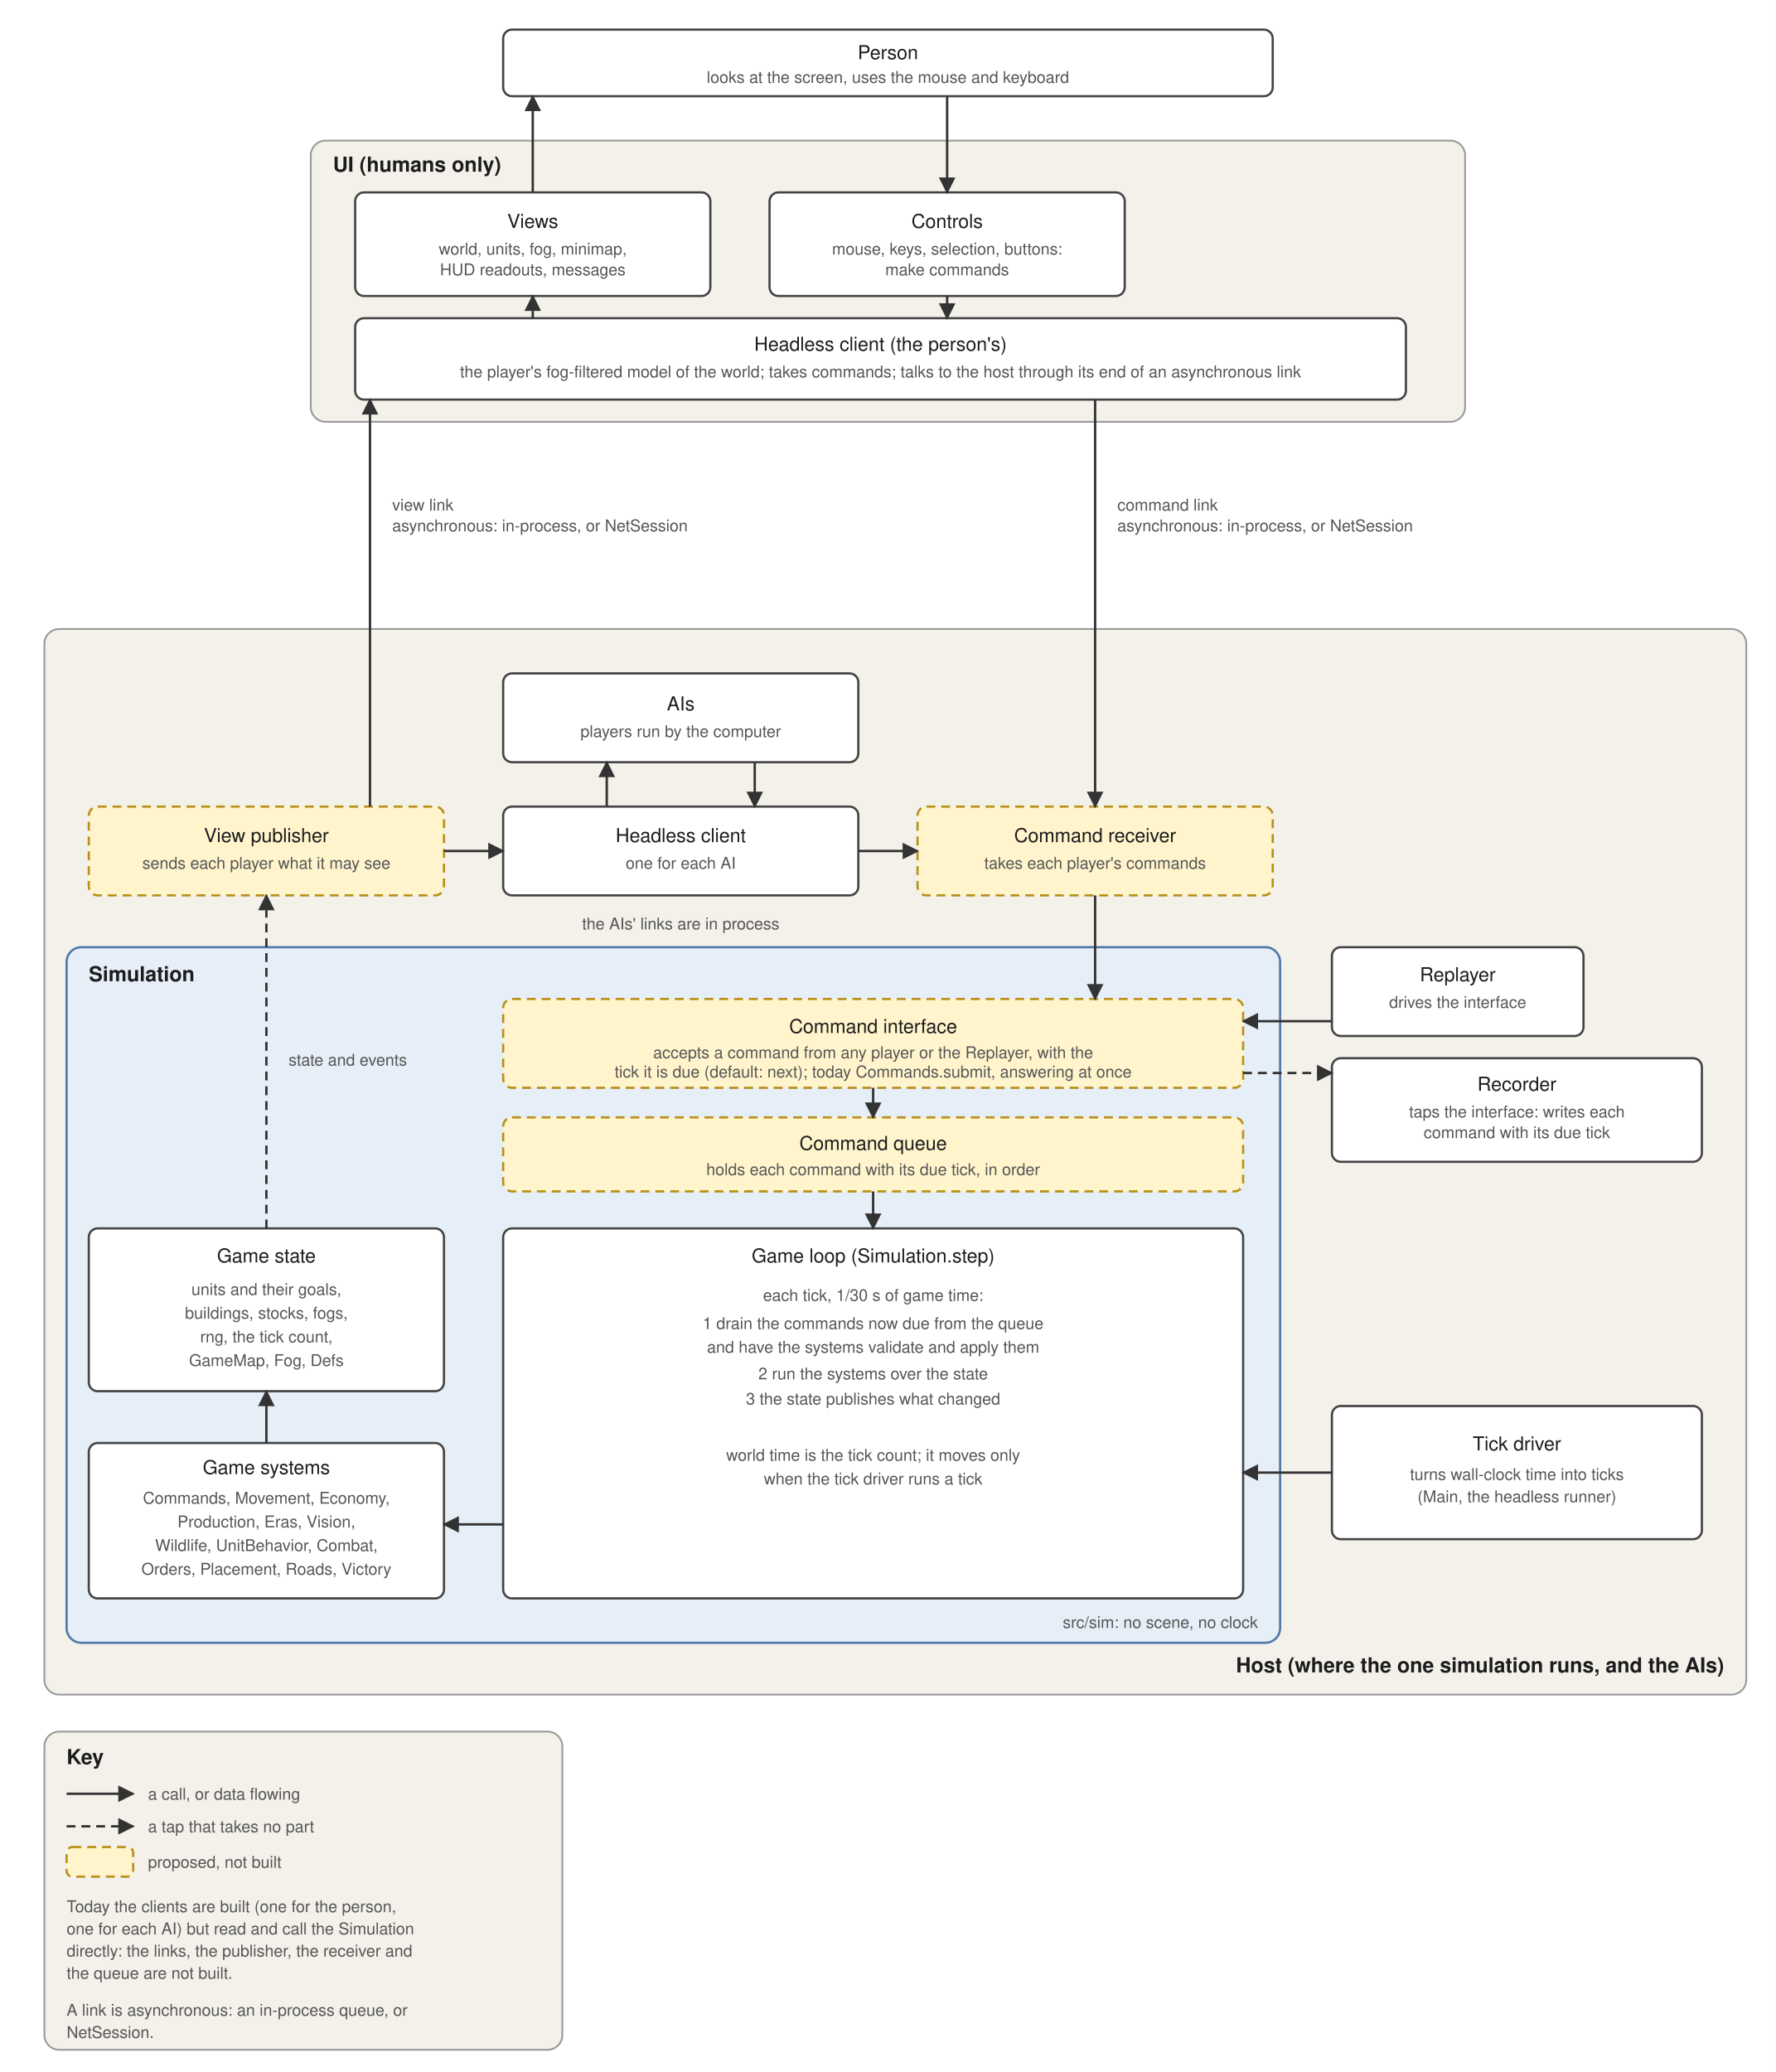
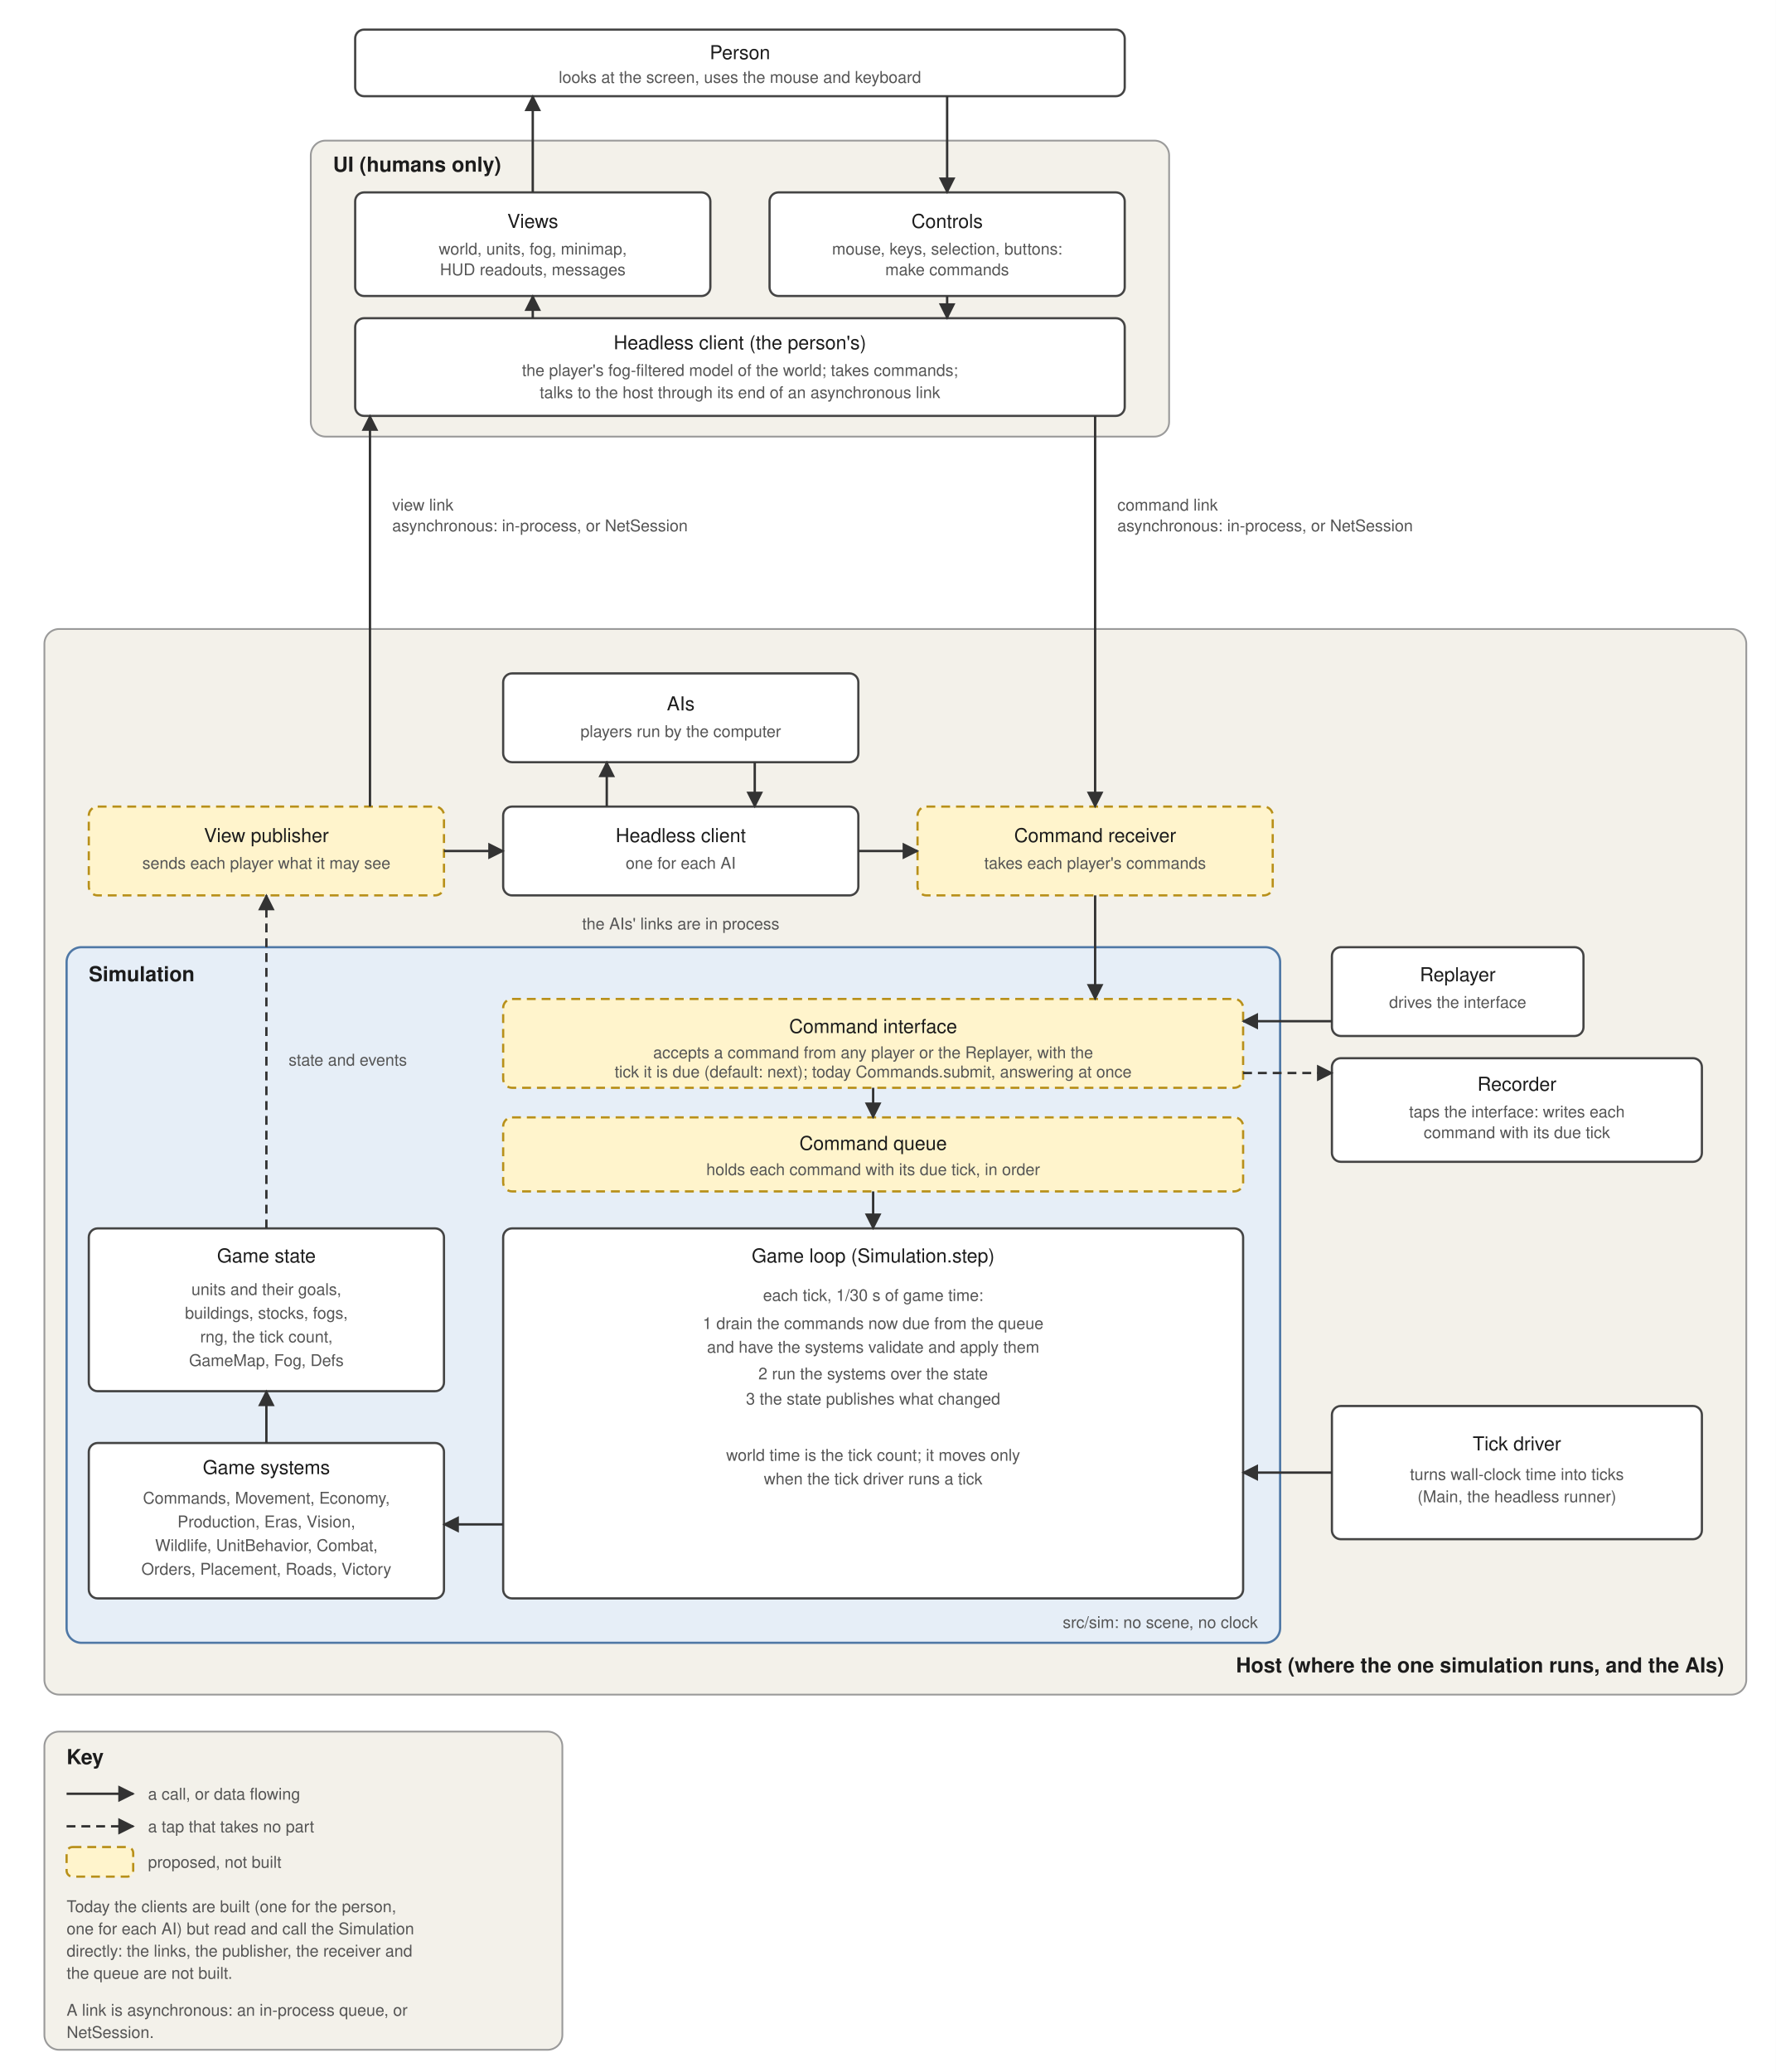
<svg xmlns="http://www.w3.org/2000/svg" viewBox="0 0 1200 1400" font-family="Helvetica, Arial, sans-serif" font-size="13">
  <defs>
    <style>
      .bg{fill:#ffffff}
      .grp{fill:#f3f1ea;stroke:#9a9a9a;stroke-width:1.2}
      .box{fill:#ffffff;stroke:#444;stroke-width:1.5}
      .sim{fill:#e6eef7;stroke:#4f78a6;stroke-width:1.5}
      .prop{fill:#fff4cc;stroke:#b8901a;stroke-width:1.5;stroke-dasharray:6 4}
      .t{fill:#1c1c1c}.s{fill:#555;font-size:11px}.h{font-weight:bold;fill:#1c1c1c;font-size:14px}
      .l{stroke:#333;stroke-width:1.6;fill:none;marker-end:url(#a)}
      .d{stroke:#333;stroke-width:1.6;fill:none;stroke-dasharray:6 4;marker-end:url(#a)}
      .ah{fill:#333}
      @media (prefers-color-scheme: dark) {
        .bg{fill:#1b1b1d}
        .grp{fill:#26262a;stroke:#7d7d85}
        .box{fill:#303036;stroke:#b4b4bc}
        .sim{fill:#1d2b3b;stroke:#7aa2d4}
        .prop{fill:#3b3315;stroke:#d9b94a}
        .t{fill:#f0f0f2}.s{fill:#b8b8c0}.h{fill:#f0f0f2}
        .l,.d{stroke:#d0d0d6}
        .ah{fill:#d0d0d6}
      }
    </style>
    <marker id="a" viewBox="0 0 10 10" refX="9" refY="5" markerWidth="7" markerHeight="7" orient="auto-start-reverse">
      <path class="ah" d="M0,0 L10,5 L0,10 z" />
    </marker>
  </defs>
  <rect class="bg" x="0" y="0" width="1200" height="1400" />
-   <rect class="box" x="340" y="20" width="520" height="45" rx="6" />
-   <text class="t" x="600" y="40" text-anchor="middle">Person</text>
-   <text class="s" x="600" y="56" text-anchor="middle">looks at the screen, uses the mouse and keyboard</text>
-   <rect class="grp" x="210" y="95" width="780" height="190" rx="10" />
+   <rect class="box" x="240" y="20" width="520" height="45" rx="6" />
+   <text class="t" x="500" y="40" text-anchor="middle">Person</text>
+   <text class="s" x="500" y="56" text-anchor="middle">looks at the screen, uses the mouse and keyboard</text>
+   <rect class="grp" x="210" y="95" width="580" height="200" rx="10" />
  <text class="h" x="225" y="116">UI  (humans only)</text>
  <rect class="box" x="240" y="130" width="240" height="70" rx="6" />
  <text class="t" x="360" y="154" text-anchor="middle">Views</text>
  <text class="s" x="360" y="172" text-anchor="middle">world, units, fog, minimap,</text>
  <text class="s" x="360" y="186" text-anchor="middle">HUD readouts, messages</text>
  <rect class="box" x="520" y="130" width="240" height="70" rx="6" />
  <text class="t" x="640" y="154" text-anchor="middle">Controls</text>
  <text class="s" x="640" y="172" text-anchor="middle">mouse, keys, selection, buttons:</text>
  <text class="s" x="640" y="186" text-anchor="middle">make commands</text>
-   <rect class="box" x="240" y="215" width="710" height="55" rx="6" />
-   <text class="t" x="595" y="237" text-anchor="middle">Headless client  (the person's)</text>
-   <text class="s" x="595" y="255" text-anchor="middle">the player's fog-filtered model of the world; takes commands; talks to the host through its end of an asynchronous link</text>
+   <rect class="box" x="240" y="215" width="520" height="66" rx="6" />
+   <text class="t" x="500" y="236" text-anchor="middle">Headless client  (the person's)</text>
+   <text class="s" x="500" y="254" text-anchor="middle">the player's fog-filtered model of the world; takes commands;</text>
+   <text class="s" x="500" y="269" text-anchor="middle">talks to the host through its end of an asynchronous link</text>
  <g transform="translate(-800 1150)">
    <rect class="grp" x="830" y="20" width="350" height="215" rx="10" />
    <text class="h" x="845" y="42">Key</text>
    <path class="l" d="M845,62 L890,62" />
    <text class="s" x="900" y="66">a call, or data flowing</text>
    <path class="d" d="M845,84 L890,84" />
    <text class="s" x="900" y="88">a tap that takes no part</text>
    <rect class="prop" x="845" y="98" width="45" height="20" rx="4" />
    <text class="s" x="900" y="112">proposed, not built</text>
    <text class="s" x="845" y="142">Today the clients are built (one for the person,</text>
    <text class="s" x="845" y="157">one for each AI) but read and call the Simulation</text>
    <text class="s" x="845" y="172">directly: the links, the publisher, the receiver and</text>
    <text class="s" x="845" y="187">the queue are not built.</text>
    <text class="s" x="845" y="212">A link is asynchronous: an in-process queue, or</text>
    <text class="s" x="845" y="227">NetSession.</text>
  </g>
  <text class="s" x="265" y="345">view link</text>
  <text class="s" x="265" y="359">asynchronous: in-process, or NetSession</text>
  <text class="s" x="755" y="345">command link</text>
  <text class="s" x="755" y="359">asynchronous: in-process, or NetSession</text>
  <rect class="grp" x="30" y="425" width="1150" height="720" rx="10" />
  <text class="h" x="1165" y="1130" text-anchor="end">Host  (where the one simulation runs, and the AIs)</text>
  <rect class="box" x="340" y="455" width="240" height="60" rx="6" />
  <text class="t" x="460" y="480" text-anchor="middle">AIs</text>
  <text class="s" x="460" y="498" text-anchor="middle">players run by the computer</text>
  <rect class="prop" x="60" y="545" width="240" height="60" rx="6" />
  <text class="t" x="180" y="569" text-anchor="middle">View publisher</text>
  <text class="s" x="180" y="587" text-anchor="middle">sends each player what it may see</text>
  <rect class="box" x="340" y="545" width="240" height="60" rx="6" />
  <text class="t" x="460" y="569" text-anchor="middle">Headless client</text>
  <text class="s" x="460" y="587" text-anchor="middle">one for each AI</text>
  <rect class="prop" x="620" y="545" width="240" height="60" rx="6" />
  <text class="t" x="740" y="569" text-anchor="middle">Command receiver</text>
  <text class="s" x="740" y="587" text-anchor="middle">takes each player's commands</text>
  <text class="s" x="460" y="628" text-anchor="middle">the AIs' links are in process</text>
  <rect class="sim" x="45" y="640" width="820" height="470" rx="10" />
  <text class="h" x="60" y="663">Simulation</text>
  <text class="s" x="850" y="1100" text-anchor="end">src/sim: no scene, no clock</text>
  <rect class="prop" x="340" y="675" width="500" height="60" rx="6" />
  <text class="t" x="590" y="698" text-anchor="middle">Command interface</text>
  <text class="s" x="590" y="715" text-anchor="middle">accepts a command from any player or the Replayer, with the</text>
  <text class="s" x="590" y="728" text-anchor="middle">tick it is due (default: next); today Commands.submit, answering at once</text>
  <rect class="prop" x="340" y="755" width="500" height="50" rx="6" />
  <text class="t" x="590" y="777" text-anchor="middle">Command queue</text>
  <text class="s" x="590" y="794" text-anchor="middle">holds each command with its due tick, in order</text>
  <rect class="box" x="340" y="830" width="500" height="250" rx="6" />
  <text class="t" x="590" y="853" text-anchor="middle">Game loop   (Simulation.step)</text>
  <text class="s" x="590" y="879" text-anchor="middle">each tick, 1/30 s of game time:</text>
  <text class="s" x="590" y="898" text-anchor="middle">1  drain the commands now due from the queue</text>
  <text class="s" x="590" y="914" text-anchor="middle">    and have the systems validate and apply them</text>
  <text class="s" x="590" y="932" text-anchor="middle">2  run the systems over the state</text>
  <text class="s" x="590" y="949" text-anchor="middle">3  the state publishes what changed</text>
  <text class="s" x="590" y="987" text-anchor="middle">world time is the tick count; it moves only</text>
  <text class="s" x="590" y="1003" text-anchor="middle">when the tick driver runs a tick</text>
  <rect class="box" x="60" y="830" width="240" height="110" rx="6" />
  <text class="t" x="180" y="853" text-anchor="middle">Game state</text>
  <text class="s" x="180" y="875" text-anchor="middle">units and their goals,</text>
  <text class="s" x="180" y="891" text-anchor="middle">buildings, stocks, fogs,</text>
  <text class="s" x="180" y="907" text-anchor="middle">rng, the tick count,</text>
  <text class="s" x="180" y="923" text-anchor="middle">GameMap, Fog, Defs</text>
  <rect class="box" x="60" y="975" width="240" height="105" rx="6" />
  <text class="t" x="180" y="996" text-anchor="middle">Game systems</text>
  <text class="s" x="180" y="1016" text-anchor="middle">Commands, Movement, Economy,</text>
  <text class="s" x="180" y="1032" text-anchor="middle">Production, Eras, Vision,</text>
  <text class="s" x="180" y="1048" text-anchor="middle">Wildlife, UnitBehavior, Combat,</text>
  <text class="s" x="180" y="1064" text-anchor="middle">Orders, Placement, Roads, Victory</text>
  <rect class="box" x="900" y="640" width="170" height="60" rx="6" />
  <text class="t" x="985" y="663" text-anchor="middle">Replayer</text>
  <text class="s" x="985" y="681" text-anchor="middle">drives the interface</text>
  <rect class="box" x="900" y="715" width="250" height="70" rx="6" />
  <text class="t" x="1025" y="737" text-anchor="middle">Recorder</text>
  <text class="s" x="1025" y="755" text-anchor="middle">taps the interface: writes each</text>
  <text class="s" x="1025" y="769" text-anchor="middle">command with its due tick</text>
  <rect class="box" x="900" y="950" width="250" height="90" rx="6" />
  <text class="t" x="1025" y="980" text-anchor="middle">Tick driver</text>
  <text class="s" x="1025" y="1000" text-anchor="middle">turns wall-clock time into ticks</text>
  <text class="s" x="1025" y="1015" text-anchor="middle">(Main, the headless runner)</text>
  <path class="l" d="M640,65 L640,130" />
  <path class="l" d="M360,130 L360,65" />
  <path class="l" d="M640,200 L640,215" />
  <path class="l" d="M360,215 L360,200" />
-   <path class="l" d="M250,545 L250,270" />
-   <path class="l" d="M740,270 L740,545" />
+   <path class="l" d="M250,545 L250,281" />
+   <path class="l" d="M740,281 L740,545" />
  <path class="l" d="M410,545 L410,515" />
  <path class="l" d="M510,515 L510,545" />
  <path class="l" d="M300,575 L340,575" />
  <path class="l" d="M580,575 L620,575" />
  <path class="l" d="M740,605 L740,675" />
  <path class="l" d="M590,735 L590,755" />
  <path class="l" d="M590,805 L590,830" />
  <path class="d" d="M180,830 L180,605" />
  <text class="s" x="195" y="720">state and events</text>
  <path class="l" d="M180,975 L180,940" />
  <path class="l" d="M340,1030 L300,1030" />
  <path class="l" d="M900,995 L840,995" />
  <path class="l" d="M900,690 L840,690" />
  <path class="d" d="M840,725 L900,725" />
</svg>
